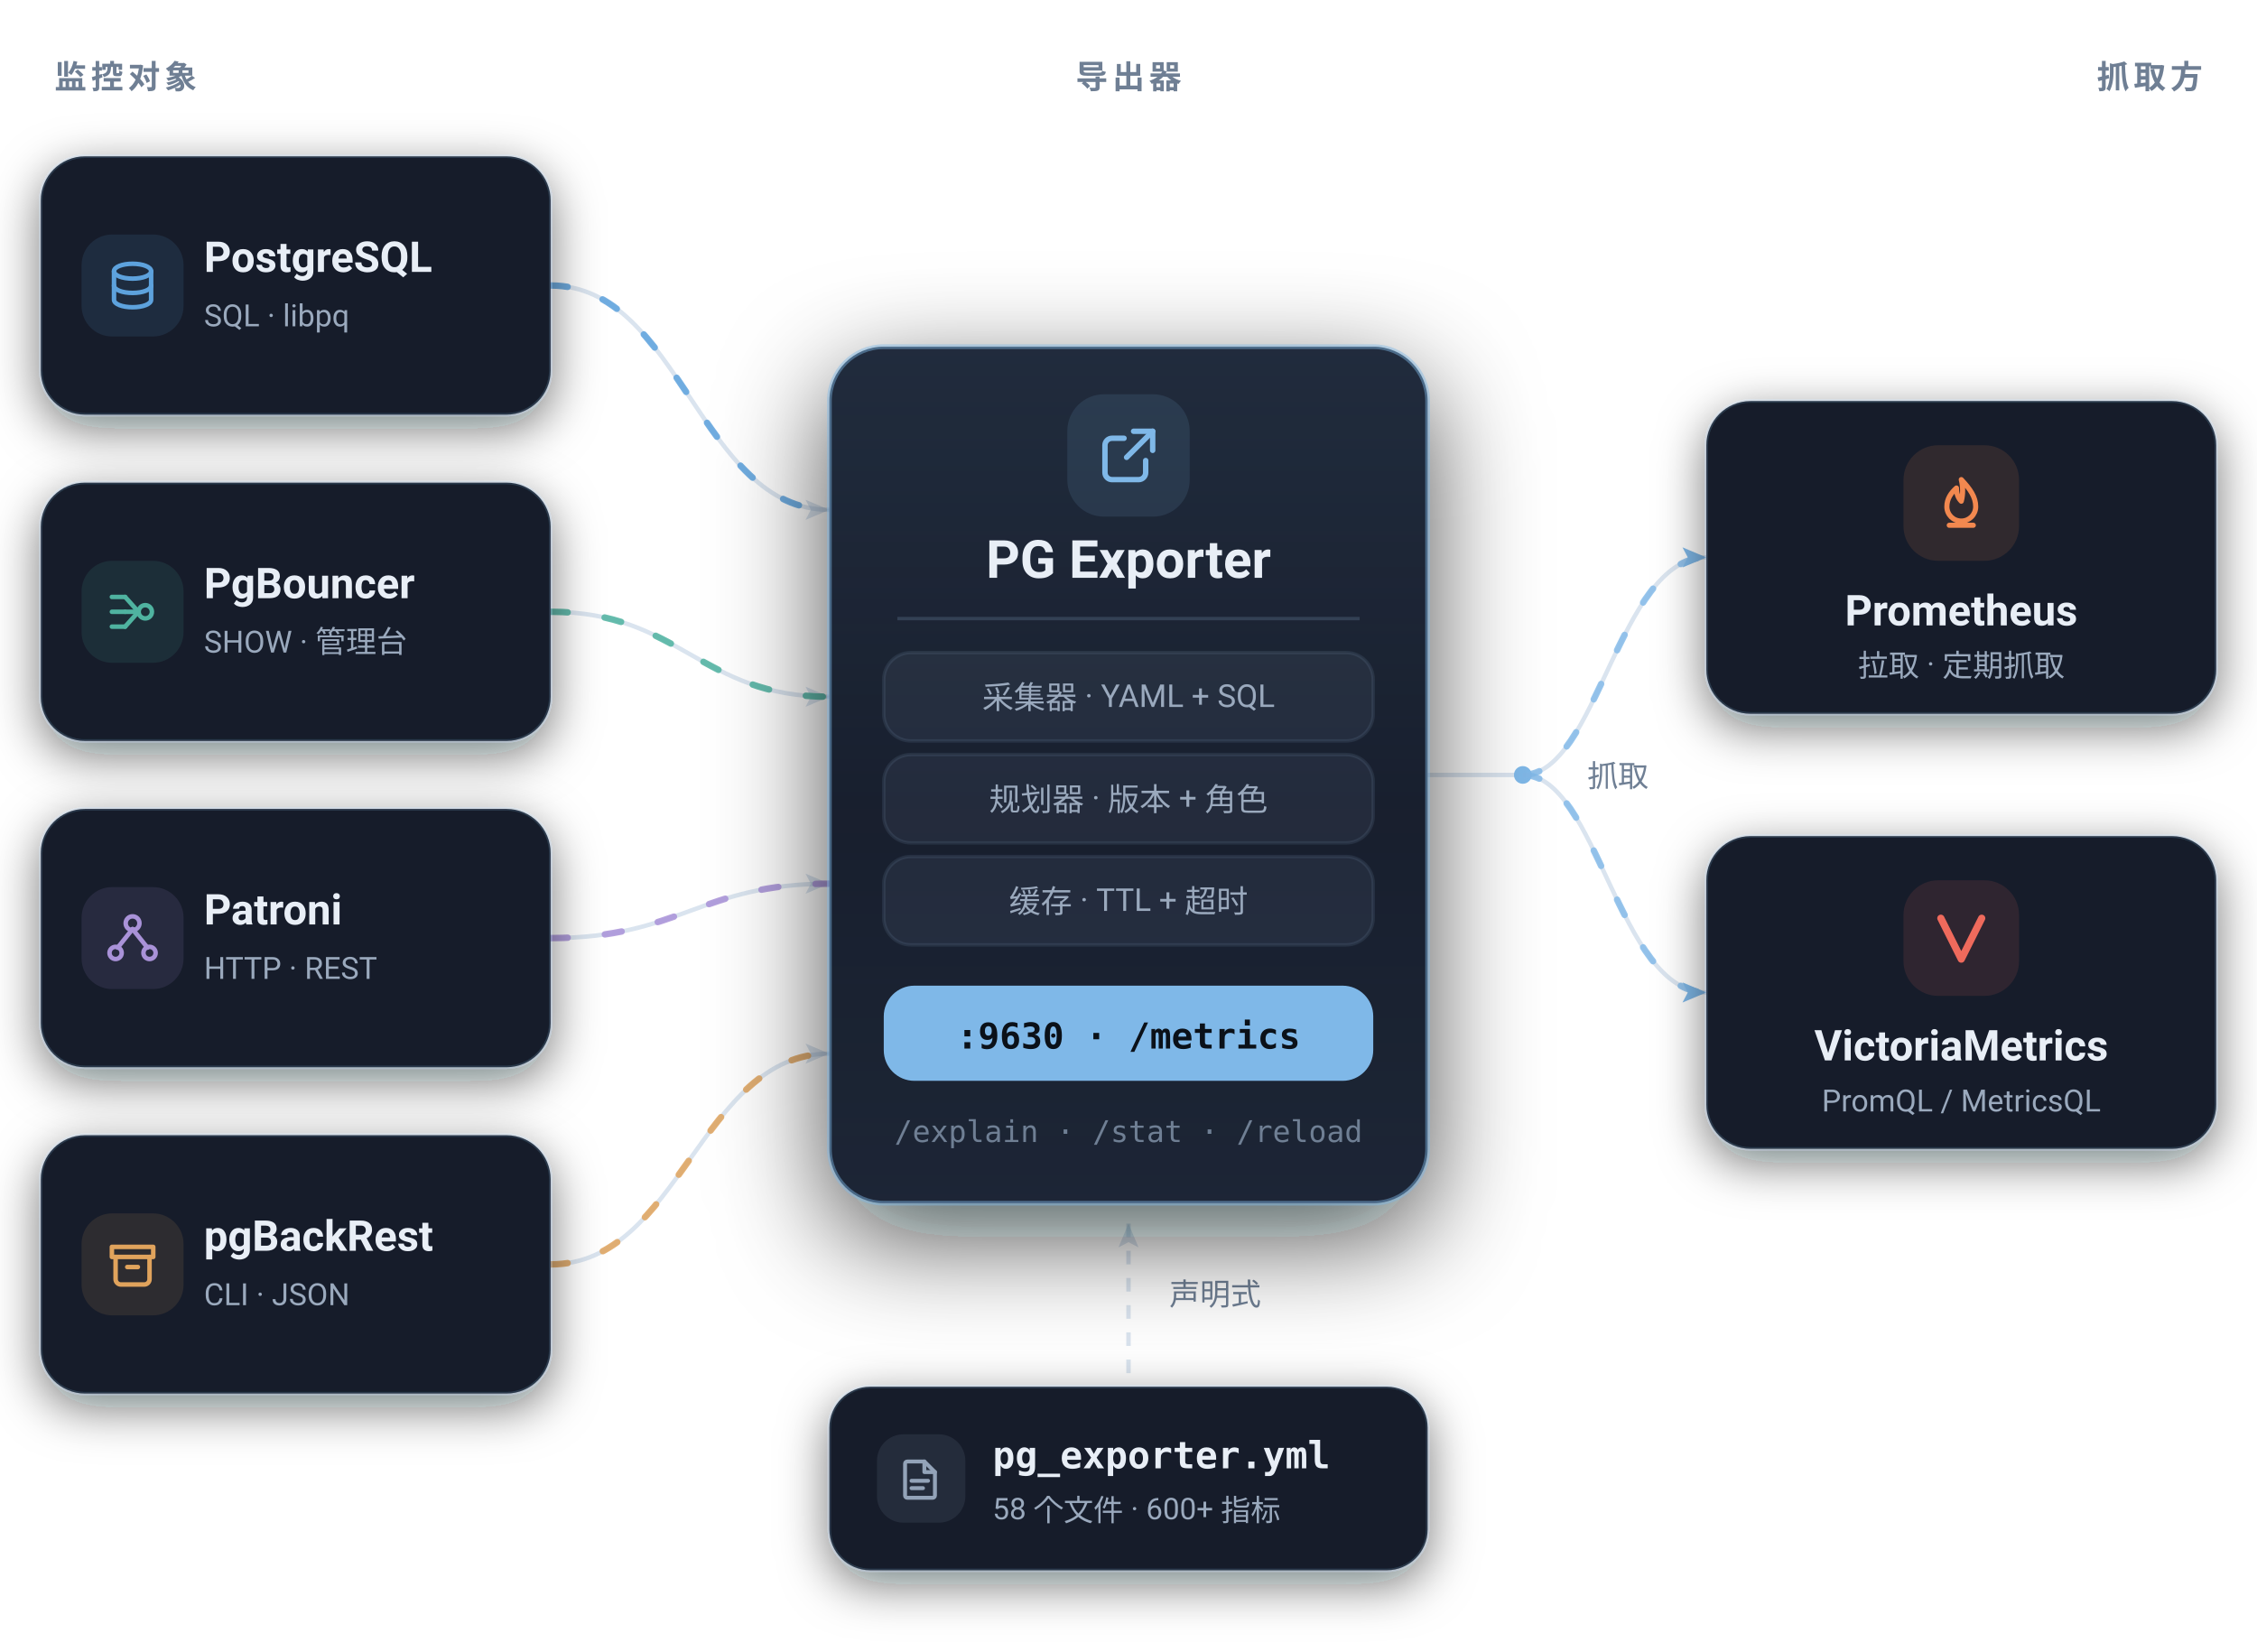
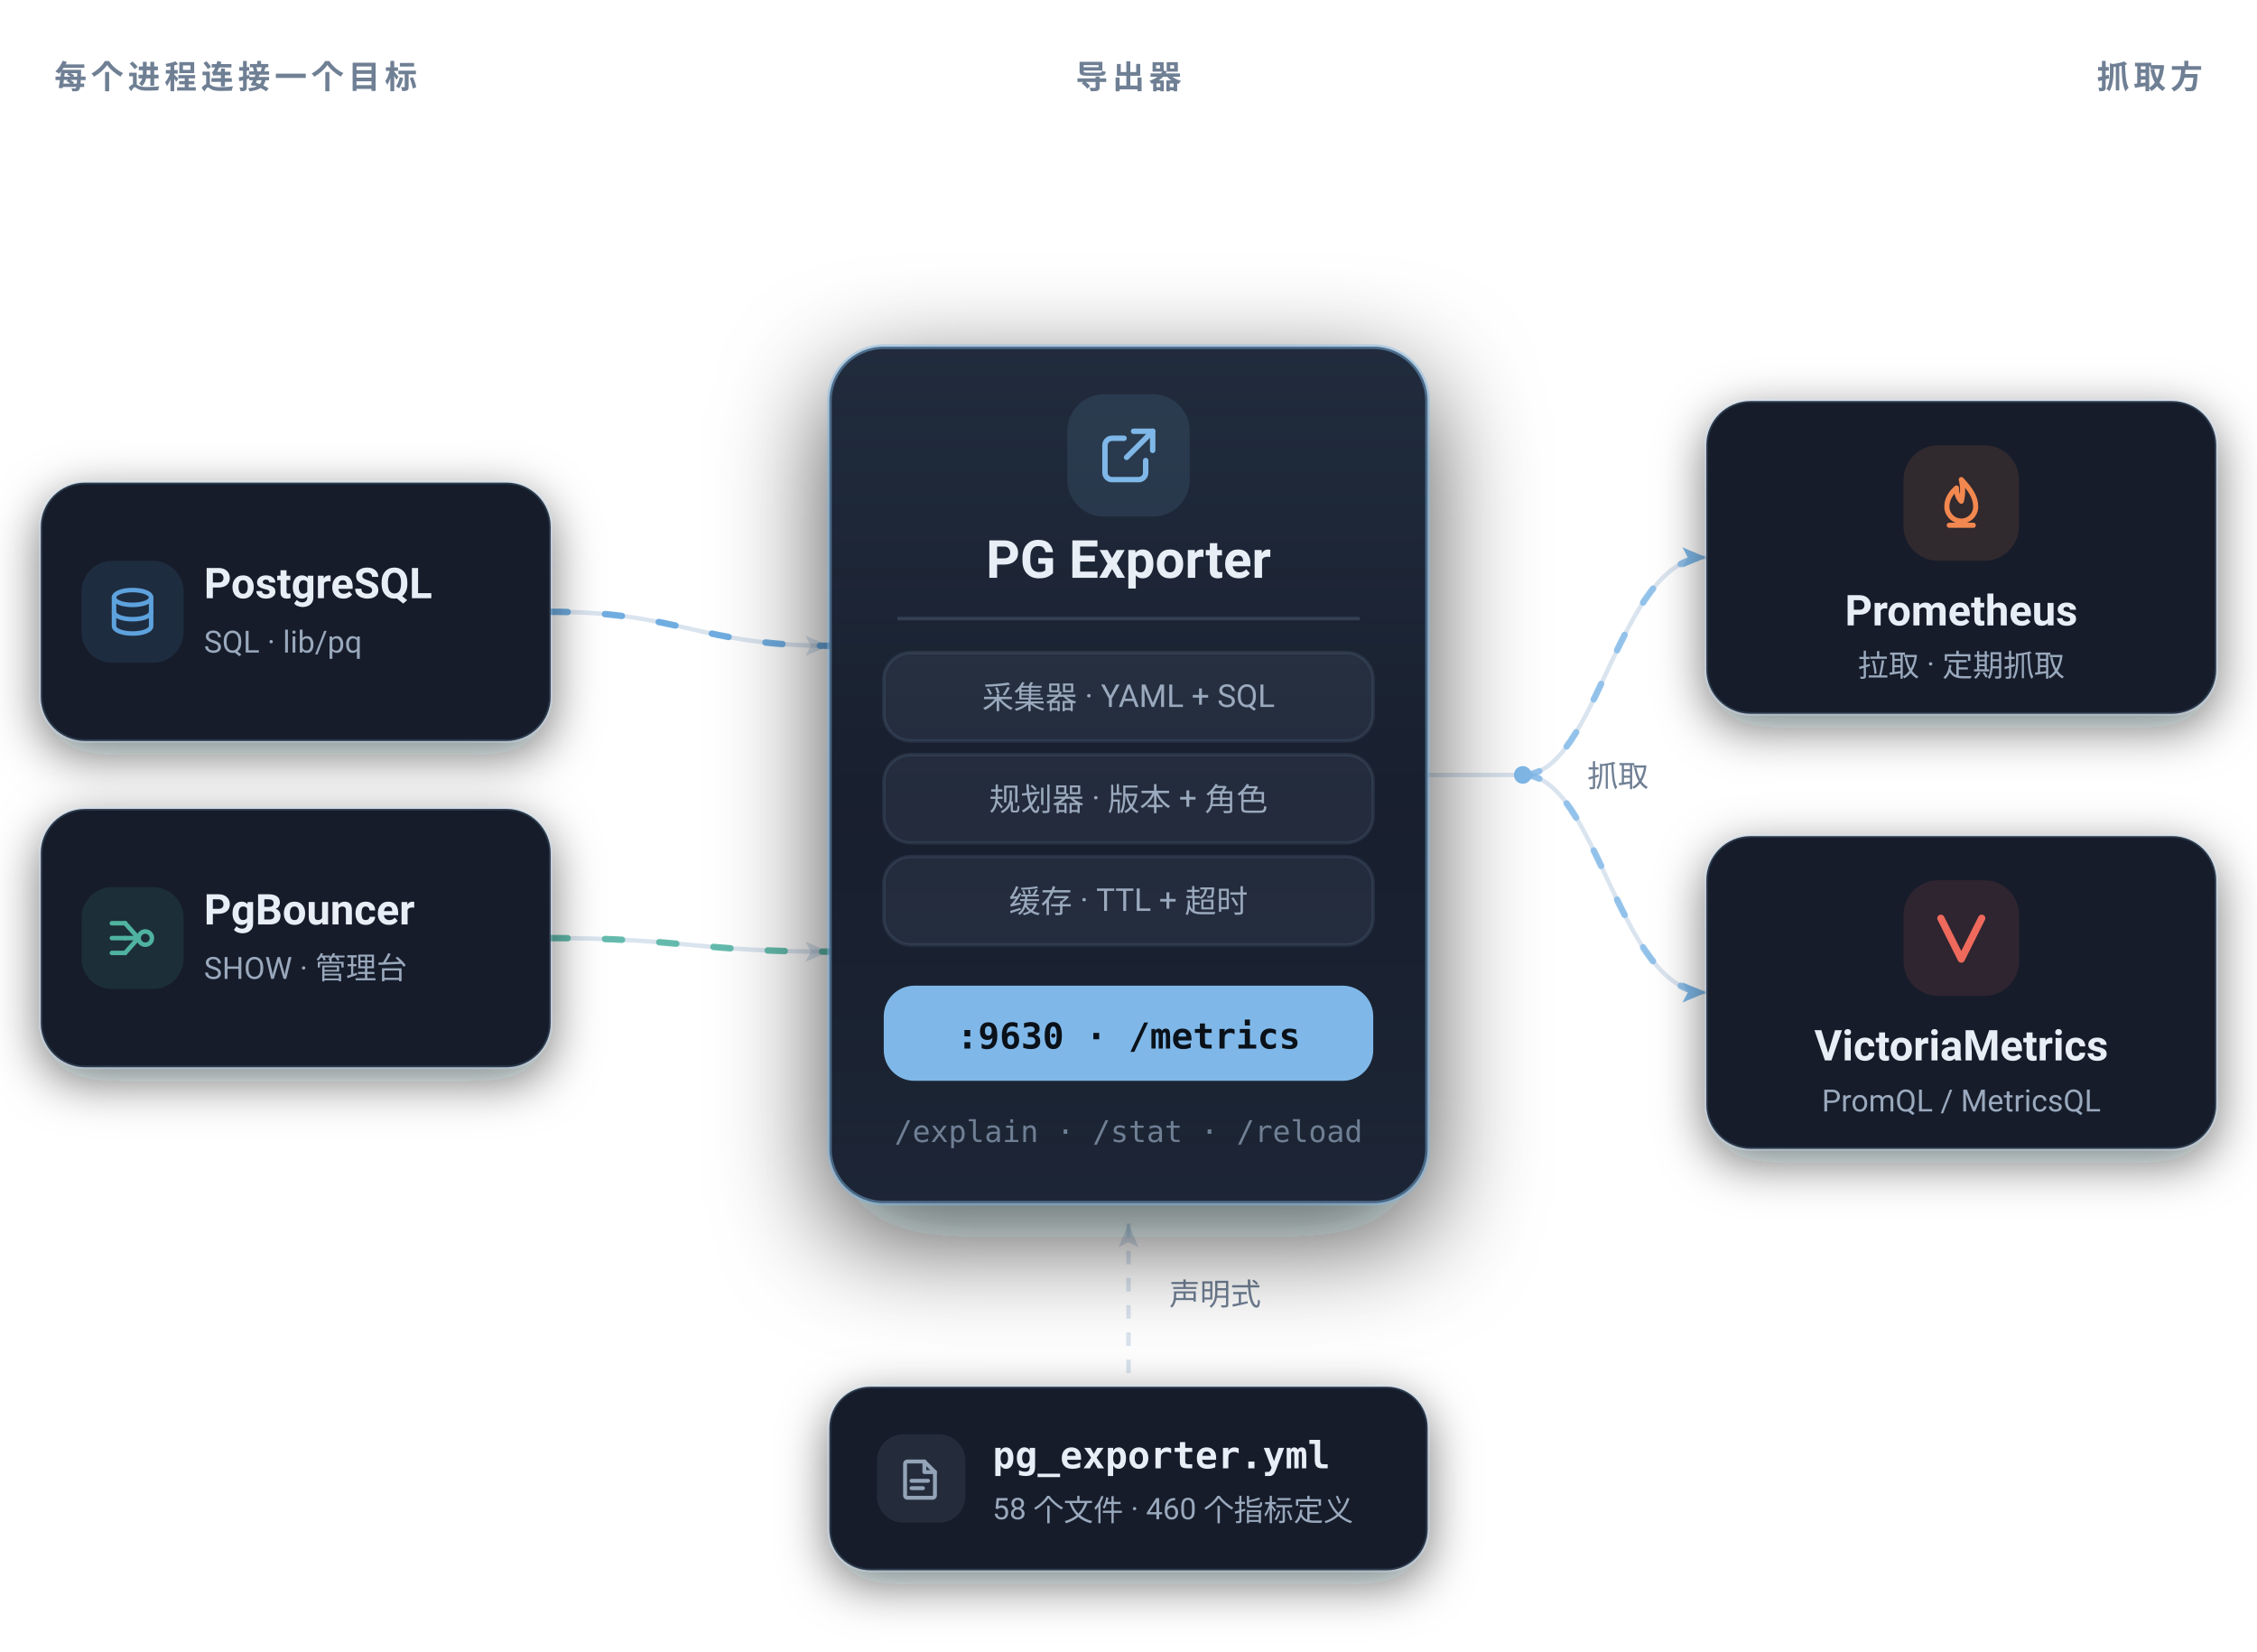
<svg xmlns="http://www.w3.org/2000/svg" viewBox="-12 -10 664 486" width="664" height="486" role="img" aria-labelledby="diagram-title">
  <defs>
    <filter id="card-shadow" x="-25%" y="-40%" width="150%" height="190%">
      <feDropShadow dx="0" dy="4" stdDeviation="7" flood-color="rgba(2,8,18,0.55)" />
    </filter>
    <filter id="core-shadow" x="-30%" y="-20%" width="160%" height="150%">
      <feDropShadow dx="0" dy="10" stdDeviation="16" flood-color="rgba(2,8,18,0.70)" />
    </filter>
    <marker id="arrow" viewBox="0 0 10 10" refX="9" refY="5" markerWidth="6" markerHeight="6" orient="auto-start-reverse">
      <path d="M0 1.2 9 5 0 8.8 2 5Z" fill="rgba(148,176,210,0.34)" />
    </marker>
    <marker id="arrow-out" viewBox="0 0 10 10" refX="9" refY="5" markerWidth="6" markerHeight="6" orient="auto-start-reverse">
      <path d="M0 1.2 9 5 0 8.8 2 5Z" fill="#7fb8e8" />
    </marker>
    <linearGradient id="core-face" x1="0" y1="0" x2="0" y2="1">
      <stop offset="0" stop-color="#7fb8e8" stop-opacity="0.10" />
      <stop offset="0.55" stop-color="#7fb8e8" stop-opacity="0.02" />
      <stop offset="1" stop-color="#7fb8e8" stop-opacity="0.06" />
    </linearGradient>
  </defs>
  <style>.flow{stroke-dasharray:5 11;animation:flow 2.6s linear infinite}.flow--out{animation-duration:2s}@keyframes flow{to{stroke-dashoffset:-32}}@media (prefers-reduced-motion:reduce){.flow{animation:none}}</style>
-   <text x="4" y="16" font-family="-apple-system,BlinkMacSystemFont,'Segoe UI',Roboto,'Helvetica Neue',Arial,'PingFang SC','Hiragino Sans GB','Microsoft YaHei','Noto Sans SC',sans-serif" font-size="9.5" font-weight="600" fill="#6f7f94" letter-spacing="1.3">监控对象</text>
+   <text x="4" y="16" font-family="-apple-system,BlinkMacSystemFont,'Segoe UI',Roboto,'Helvetica Neue',Arial,'PingFang SC','Hiragino Sans GB','Microsoft YaHei','Noto Sans SC',sans-serif" font-size="9.5" font-weight="600" fill="#6f7f94" letter-spacing="1.3">每个进程连接一个目标</text>
  <text x="320" y="16" font-family="-apple-system,BlinkMacSystemFont,'Segoe UI',Roboto,'Helvetica Neue',Arial,'PingFang SC','Hiragino Sans GB','Microsoft YaHei','Noto Sans SC',sans-serif" font-size="9.5" font-weight="600" fill="#6f7f94" text-anchor="middle" letter-spacing="1.3">导出器</text>
  <text x="636" y="16" font-family="-apple-system,BlinkMacSystemFont,'Segoe UI',Roboto,'Helvetica Neue',Arial,'PingFang SC','Hiragino Sans GB','Microsoft YaHei','Noto Sans SC',sans-serif" font-size="9.5" font-weight="600" fill="#6f7f94" text-anchor="end" letter-spacing="1.3">抓取方</text>
-   <path d="M150 74.0 C188 74.0 194 140 232 140" fill="none" stroke="rgba(148,176,210,0.34)" stroke-width="1.3" marker-end="url(#arrow)" />
-   <path class="flow" d="M150 74.0 C188 74.0 194 140 232 140" fill="none" stroke="#5da2dd" stroke-width="1.9" stroke-linecap="round" opacity="0.85" style="animation-delay:-0s" />
-   <path d="M150 170.0 C188 170.0 194 195 232 195" fill="none" stroke="rgba(148,176,210,0.34)" stroke-width="1.3" marker-end="url(#arrow)" />
-   <path class="flow" d="M150 170.0 C188 170.0 194 195 232 195" fill="none" stroke="#4fb3a0" stroke-width="1.9" stroke-linecap="round" opacity="0.85" style="animation-delay:-0.55s" />
-   <path d="M150 266.0 C188 266.0 194 250 232 250" fill="none" stroke="rgba(148,176,210,0.34)" stroke-width="1.3" marker-end="url(#arrow)" />
-   <path class="flow" d="M150 266.0 C188 266.0 194 250 232 250" fill="none" stroke="#a992d8" stroke-width="1.9" stroke-linecap="round" opacity="0.85" style="animation-delay:-1.1s" />
-   <path d="M150 362.0 C188 362.0 194 300 232 300" fill="none" stroke="rgba(148,176,210,0.34)" stroke-width="1.3" marker-end="url(#arrow)" />
-   <path class="flow" d="M150 362.0 C188 362.0 194 300 232 300" fill="none" stroke="#e0a35c" stroke-width="1.9" stroke-linecap="round" opacity="0.85" style="animation-delay:-1.65s" />
+   <path d="M150 170.0 C188 170.0 194 180 232 180" fill="none" stroke="rgba(148,176,210,0.34)" stroke-width="1.3" marker-end="url(#arrow)" />
+   <path class="flow" d="M150 170.0 C188 170.0 194 180 232 180" fill="none" stroke="#5da2dd" stroke-width="1.9" stroke-linecap="round" opacity="0.85" style="animation-delay:-0s" />
+   <path d="M150 266.0 C188 266.0 194 270 232 270" fill="none" stroke="rgba(148,176,210,0.34)" stroke-width="1.3" marker-end="url(#arrow)" />
+   <path class="flow" d="M150 266.0 C188 266.0 194 270 232 270" fill="none" stroke="#4fb3a0" stroke-width="1.9" stroke-linecap="round" opacity="0.85" style="animation-delay:-0.55s" />
  <path d="M408 218.0 H436" fill="none" stroke="rgba(148,176,210,0.34)" stroke-width="1.3" />
  <circle cx="436" cy="218.0" r="2.6" fill="#7fb8e8" />
  <path d="M436 218.0 C458 218.0 464 154.0 490 154.0" fill="none" stroke="rgba(148,176,210,0.34)" stroke-width="1.3" marker-end="url(#arrow-out)" />
  <path class="flow flow--out" d="M436 218.0 C458 218.0 464 154.0 490 154.0" fill="none" stroke="#7fb8e8" stroke-width="1.9" stroke-linecap="round" opacity="0.8" style="animation-delay:-0s" />
  <path d="M436 218.0 C458 218.0 464 282.0 490 282.0" fill="none" stroke="rgba(148,176,210,0.34)" stroke-width="1.3" marker-end="url(#arrow-out)" />
  <path class="flow flow--out" d="M436 218.0 C458 218.0 464 282.0 490 282.0" fill="none" stroke="#7fb8e8" stroke-width="1.9" stroke-linecap="round" opacity="0.8" style="animation-delay:-0.4s" />
  <text x="464" y="221.5" font-family="-apple-system,BlinkMacSystemFont,'Segoe UI',Roboto,'Helvetica Neue',Arial,'PingFang SC','Hiragino Sans GB','Microsoft YaHei','Noto Sans SC',sans-serif" font-size="9" font-weight="400" fill="#6f7f94" text-anchor="middle">抓取</text>
  <path d="M320.0 394 V350" fill="none" stroke="rgba(148,176,210,0.34)" stroke-width="1.3" stroke-dasharray="4 4" marker-end="url(#arrow)" />
  <text x="332" y="374" font-family="-apple-system,BlinkMacSystemFont,'Segoe UI',Roboto,'Helvetica Neue',Arial,'PingFang SC','Hiragino Sans GB','Microsoft YaHei','Noto Sans SC',sans-serif" font-size="9" font-weight="400" fill="#6f7f94">声明式</text>
-   <rect x="0" y="36" width="150" height="76" rx="13" fill="#121c29" stroke="rgba(148,176,210,0.20)" stroke-width="1" filter="url(#card-shadow)" />
-   <rect x="12" y="59" width="30" height="30" rx="9" fill="#5da2dd" fill-opacity="0.12" />
-   <g transform="translate(19.2 66.2) scale(0.78)" fill="none" stroke="#5da2dd" stroke-width="1.7" stroke-linecap="round" stroke-linejoin="round">
+   <rect x="0" y="132" width="150" height="76" rx="13" fill="#121c29" stroke="rgba(148,176,210,0.20)" stroke-width="1" filter="url(#card-shadow)" />
+   <rect x="12" y="155" width="30" height="30" rx="9" fill="#5da2dd" fill-opacity="0.12" />
+   <g transform="translate(19.2 162.2) scale(0.78)" fill="none" stroke="#5da2dd" stroke-width="1.7" stroke-linecap="round" stroke-linejoin="round">
    <path d="M3 4.6C3 3 6.1 1.8 10 1.8s7 1.2 7 2.8-3.1 2.8-7 2.8-7-1.2-7-2.8Z" />
    <path d="M3 4.6v10.8c0 1.6 3.1 2.8 7 2.8s7-1.2 7-2.8V4.6" />
    <path d="M3 10c0 1.6 3.1 2.8 7 2.8s7-1.2 7-2.8" />
  </g>
-   <text x="48" y="70" font-family="-apple-system,BlinkMacSystemFont,'Segoe UI',Roboto,'Helvetica Neue',Arial,'PingFang SC','Hiragino Sans GB','Microsoft YaHei','Noto Sans SC',sans-serif" font-size="12.5" font-weight="600" fill="#e8eef6">PostgreSQL</text>
-   <text x="48" y="86" font-family="-apple-system,BlinkMacSystemFont,'Segoe UI',Roboto,'Helvetica Neue',Arial,'PingFang SC','Hiragino Sans GB','Microsoft YaHei','Noto Sans SC',sans-serif" font-size="9" font-weight="400" fill="#9aa9bd">SQL · libpq</text>
-   <rect x="0" y="132" width="150" height="76" rx="13" fill="#121c29" stroke="rgba(148,176,210,0.20)" stroke-width="1" filter="url(#card-shadow)" />
-   <rect x="12" y="155" width="30" height="30" rx="9" fill="#4fb3a0" fill-opacity="0.12" />
-   <g transform="translate(19.2 162.2) scale(0.78)" fill="none" stroke="#4fb3a0" stroke-width="1.7" stroke-linecap="round" stroke-linejoin="round">
+   <text x="48" y="166" font-family="-apple-system,BlinkMacSystemFont,'Segoe UI',Roboto,'Helvetica Neue',Arial,'PingFang SC','Hiragino Sans GB','Microsoft YaHei','Noto Sans SC',sans-serif" font-size="12.5" font-weight="600" fill="#e8eef6">PostgreSQL</text>
+   <text x="48" y="182" font-family="-apple-system,BlinkMacSystemFont,'Segoe UI',Roboto,'Helvetica Neue',Arial,'PingFang SC','Hiragino Sans GB','Microsoft YaHei','Noto Sans SC',sans-serif" font-size="9" font-weight="400" fill="#9aa9bd">SQL · lib/pq</text>
+   <rect x="0" y="228" width="150" height="76" rx="13" fill="#121c29" stroke="rgba(148,176,210,0.20)" stroke-width="1" filter="url(#card-shadow)" />
+   <rect x="12" y="251" width="30" height="30" rx="9" fill="#4fb3a0" fill-opacity="0.12" />
+   <g transform="translate(19.2 258.2) scale(0.78)" fill="none" stroke="#4fb3a0" stroke-width="1.7" stroke-linecap="round" stroke-linejoin="round">
    <path d="M2.2 4.4h5" />
    <path d="M2.2 10h5" />
    <path d="M2.2 15.6h5" />
    <path d="M7.2 4.4 12.2 10" />
    <path d="M7.2 10h5" />
    <path d="M7.2 15.6 12.2 10" />
    <circle cx="14.8" cy="10" r="2.5" />
  </g>
-   <text x="48" y="166" font-family="-apple-system,BlinkMacSystemFont,'Segoe UI',Roboto,'Helvetica Neue',Arial,'PingFang SC','Hiragino Sans GB','Microsoft YaHei','Noto Sans SC',sans-serif" font-size="12.5" font-weight="600" fill="#e8eef6">PgBouncer</text>
-   <text x="48" y="182" font-family="-apple-system,BlinkMacSystemFont,'Segoe UI',Roboto,'Helvetica Neue',Arial,'PingFang SC','Hiragino Sans GB','Microsoft YaHei','Noto Sans SC',sans-serif" font-size="9" font-weight="400" fill="#9aa9bd">SHOW · 管理台</text>
-   <rect x="0" y="228" width="150" height="76" rx="13" fill="#121c29" stroke="rgba(148,176,210,0.20)" stroke-width="1" filter="url(#card-shadow)" />
-   <rect x="12" y="251" width="30" height="30" rx="9" fill="#a992d8" fill-opacity="0.12" />
-   <g transform="translate(19.2 258.2) scale(0.78)" fill="none" stroke="#a992d8" stroke-width="1.7" stroke-linecap="round" stroke-linejoin="round">
-     <path d="M10 6.6 4.4 13.6" />
-     <path d="M10 6.6l5.6 7" />
-     <circle cx="10" cy="4.4" r="2.6" />
-     <circle cx="3.6" cy="15.6" r="2.3" />
-     <circle cx="16.4" cy="15.6" r="2.3" />
-   </g>
-   <text x="48" y="262" font-family="-apple-system,BlinkMacSystemFont,'Segoe UI',Roboto,'Helvetica Neue',Arial,'PingFang SC','Hiragino Sans GB','Microsoft YaHei','Noto Sans SC',sans-serif" font-size="12.5" font-weight="600" fill="#e8eef6">Patroni</text>
-   <text x="48" y="278" font-family="-apple-system,BlinkMacSystemFont,'Segoe UI',Roboto,'Helvetica Neue',Arial,'PingFang SC','Hiragino Sans GB','Microsoft YaHei','Noto Sans SC',sans-serif" font-size="9" font-weight="400" fill="#9aa9bd">HTTP · REST</text>
-   <rect x="0" y="324" width="150" height="76" rx="13" fill="#121c29" stroke="rgba(148,176,210,0.20)" stroke-width="1" filter="url(#card-shadow)" />
-   <rect x="12" y="347" width="30" height="30" rx="9" fill="#e0a35c" fill-opacity="0.12" />
-   <g transform="translate(19.2 354.2) scale(0.78)" fill="none" stroke="#e0a35c" stroke-width="1.7" stroke-linecap="round" stroke-linejoin="round">
-     <path d="M2.2 3.4h15.6v3.8H2.2z" />
-     <path d="M3.6 7.2v8.4c0 1.1.9 2 2 2h8.8c1.1 0 2-.9 2-2V7.2" />
-     <path d="M8 11h4" />
-   </g>
-   <text x="48" y="358" font-family="-apple-system,BlinkMacSystemFont,'Segoe UI',Roboto,'Helvetica Neue',Arial,'PingFang SC','Hiragino Sans GB','Microsoft YaHei','Noto Sans SC',sans-serif" font-size="12.5" font-weight="600" fill="#e8eef6">pgBackRest</text>
-   <text x="48" y="374" font-family="-apple-system,BlinkMacSystemFont,'Segoe UI',Roboto,'Helvetica Neue',Arial,'PingFang SC','Hiragino Sans GB','Microsoft YaHei','Noto Sans SC',sans-serif" font-size="9" font-weight="400" fill="#9aa9bd">CLI · JSON</text>
+   <text x="48" y="262" font-family="-apple-system,BlinkMacSystemFont,'Segoe UI',Roboto,'Helvetica Neue',Arial,'PingFang SC','Hiragino Sans GB','Microsoft YaHei','Noto Sans SC',sans-serif" font-size="12.5" font-weight="600" fill="#e8eef6">PgBouncer</text>
+   <text x="48" y="278" font-family="-apple-system,BlinkMacSystemFont,'Segoe UI',Roboto,'Helvetica Neue',Arial,'PingFang SC','Hiragino Sans GB','Microsoft YaHei','Noto Sans SC',sans-serif" font-size="9" font-weight="400" fill="#9aa9bd">SHOW · 管理台</text>
  <rect x="232" y="92" width="176" height="252" rx="16" fill="#121c29" filter="url(#core-shadow)" />
  <rect x="232" y="92" width="176" height="252" rx="16" fill="url(#core-face)" stroke="#7fb8e8" stroke-opacity="0.45" stroke-width="1.4" />
  <rect x="302" y="106" width="36" height="36" rx="10.8" fill="#7fb8e8" fill-opacity="0.12" />
  <g transform="translate(310.64 114.64) scale(0.936)" fill="none" stroke="#7fb8e8" stroke-width="1.7" stroke-linecap="round" stroke-linejoin="round">
    <path d="M15.4 11.6v3.8c0 1.2-1 2.2-2.2 2.2H4.8c-1.2 0-2.2-1-2.2-2.2V6.8c0-1.2 1-2.2 2.2-2.2h3.8" />
    <path d="M11.6 2.4h6v6" />
    <path d="M9.4 10.6 17.6 2.4" />
  </g>
  <text x="320" y="160" font-family="-apple-system,BlinkMacSystemFont,'Segoe UI',Roboto,'Helvetica Neue',Arial,'PingFang SC','Hiragino Sans GB','Microsoft YaHei','Noto Sans SC',sans-serif" font-size="15.5" font-weight="700" fill="#e8eef6" text-anchor="middle">PG Exporter</text>
  <path d="M252 172 H388" stroke="rgba(148,176,210,0.20)" stroke-width="1" />
  <rect x="248" y="182" width="144" height="26" rx="8" fill="rgba(148,176,210,0.09)" stroke="rgba(148,176,210,0.12)" stroke-width="1" />
  <text x="320" y="198.5" font-family="-apple-system,BlinkMacSystemFont,'Segoe UI',Roboto,'Helvetica Neue',Arial,'PingFang SC','Hiragino Sans GB','Microsoft YaHei','Noto Sans SC',sans-serif" font-size="9.3" font-weight="400" fill="#9aa9bd" text-anchor="middle">采集器 · YAML + SQL</text>
  <rect x="248" y="212" width="144" height="26" rx="8" fill="rgba(148,176,210,0.09)" stroke="rgba(148,176,210,0.12)" stroke-width="1" />
  <text x="320" y="228.5" font-family="-apple-system,BlinkMacSystemFont,'Segoe UI',Roboto,'Helvetica Neue',Arial,'PingFang SC','Hiragino Sans GB','Microsoft YaHei','Noto Sans SC',sans-serif" font-size="9.3" font-weight="400" fill="#9aa9bd" text-anchor="middle">规划器 · 版本 + 角色</text>
  <rect x="248" y="242" width="144" height="26" rx="8" fill="rgba(148,176,210,0.09)" stroke="rgba(148,176,210,0.12)" stroke-width="1" />
  <text x="320" y="258.5" font-family="-apple-system,BlinkMacSystemFont,'Segoe UI',Roboto,'Helvetica Neue',Arial,'PingFang SC','Hiragino Sans GB','Microsoft YaHei','Noto Sans SC',sans-serif" font-size="9.3" font-weight="400" fill="#9aa9bd" text-anchor="middle">缓存 · TTL + 超时</text>
  <rect x="248" y="280" width="144" height="28" rx="9" fill="#7fb8e8" />
  <text x="320" y="298.5" font-family="'SFMono-Regular','Cascadia Code','Roboto Mono',Menlo,Consolas,monospace" font-size="10.5" font-weight="700" fill="#0b1119" text-anchor="middle">:9630 · /metrics</text>
  <text x="320" y="326" font-family="'SFMono-Regular','Cascadia Code','Roboto Mono',Menlo,Consolas,monospace" font-size="8.8" font-weight="400" fill="#6f7f94" text-anchor="middle">/explain · /stat · /reload</text>
  <rect x="490" y="108" width="150" height="92" rx="13" fill="#121c29" stroke="rgba(148,176,210,0.20)" stroke-width="1" filter="url(#card-shadow)" />
  <rect x="548" y="121" width="34" height="34" rx="10.2" fill="#f2884f" fill-opacity="0.12" />
  <g transform="translate(556.16 129.16) scale(0.884)" fill="none" stroke="#f2884f" stroke-width="1.7" stroke-linecap="round" stroke-linejoin="round">
    <path d="M10 2.2c3 3.2 4.8 5.8 4.8 9a4.8 4.8 0 0 1-9.6 0c0-2.6 1.4-4.6 3.2-6.2 0 2 .6 3.4 1.6 4.4.6-2.2.6-4.8 0-7.2Z" />
    <path d="M6 17.4h8" />
  </g>
  <text x="565" y="174" font-family="-apple-system,BlinkMacSystemFont,'Segoe UI',Roboto,'Helvetica Neue',Arial,'PingFang SC','Hiragino Sans GB','Microsoft YaHei','Noto Sans SC',sans-serif" font-size="12.5" font-weight="600" fill="#e8eef6" text-anchor="middle">Prometheus</text>
  <text x="565" y="189" font-family="-apple-system,BlinkMacSystemFont,'Segoe UI',Roboto,'Helvetica Neue',Arial,'PingFang SC','Hiragino Sans GB','Microsoft YaHei','Noto Sans SC',sans-serif" font-size="9" font-weight="400" fill="#9aa9bd" text-anchor="middle">拉取 · 定期抓取</text>
  <rect x="490" y="236" width="150" height="92" rx="13" fill="#121c29" stroke="rgba(148,176,210,0.20)" stroke-width="1" filter="url(#card-shadow)" />
  <rect x="548" y="249" width="34" height="34" rx="10.2" fill="#ef6a5c" fill-opacity="0.12" />
  <g transform="translate(556.16 257.16) scale(0.884)" fill="none" stroke="#ef6a5c" stroke-width="1.7" stroke-linecap="round" stroke-linejoin="round">
    <path d="M3.2 3.4 10 17 16.8 3.4" stroke-width="2.4" />
  </g>
  <text x="565" y="302" font-family="-apple-system,BlinkMacSystemFont,'Segoe UI',Roboto,'Helvetica Neue',Arial,'PingFang SC','Hiragino Sans GB','Microsoft YaHei','Noto Sans SC',sans-serif" font-size="12.5" font-weight="600" fill="#e8eef6" text-anchor="middle">VictoriaMetrics</text>
  <text x="565" y="317" font-family="-apple-system,BlinkMacSystemFont,'Segoe UI',Roboto,'Helvetica Neue',Arial,'PingFang SC','Hiragino Sans GB','Microsoft YaHei','Noto Sans SC',sans-serif" font-size="9" font-weight="400" fill="#9aa9bd" text-anchor="middle">PromQL / MetricsQL</text>
  <rect x="232" y="398" width="176" height="54" rx="12" fill="#121c29" stroke="rgba(148,176,210,0.20)" stroke-width="1" filter="url(#card-shadow)" />
  <rect x="246" y="412" width="26" height="26" rx="7.8" fill="#93a3b8" fill-opacity="0.12" />
  <g transform="translate(252.24 418.24) scale(0.676)" fill="none" stroke="#93a3b8" stroke-width="1.7" stroke-linecap="round" stroke-linejoin="round">
    <path d="M4 2.6h7.4l4.6 4.6v10.2c0 .6-.5 1-1 1H4c-.6 0-1-.4-1-1V3.6c0-.6.4-1 1-1Z" />
    <path d="M11.4 2.6v4.6H16" />
    <path d="M5.8 11h7.2" />
    <path d="M5.8 14.2h5" />
  </g>
  <text x="280" y="422" font-family="'SFMono-Regular','Cascadia Code','Roboto Mono',Menlo,Consolas,monospace" font-size="11" font-weight="600" fill="#e8eef6">pg_exporter.yml</text>
-   <text x="280" y="437" font-family="-apple-system,BlinkMacSystemFont,'Segoe UI',Roboto,'Helvetica Neue',Arial,'PingFang SC','Hiragino Sans GB','Microsoft YaHei','Noto Sans SC',sans-serif" font-size="8.8" font-weight="400" fill="#9aa9bd">58 个文件 · 600+ 指标</text>
+   <text x="280" y="437" font-family="-apple-system,BlinkMacSystemFont,'Segoe UI',Roboto,'Helvetica Neue',Arial,'PingFang SC','Hiragino Sans GB','Microsoft YaHei','Noto Sans SC',sans-serif" font-size="8.8" font-weight="400" fill="#9aa9bd">58 个文件 · 460 个指标定义</text>
</svg>
